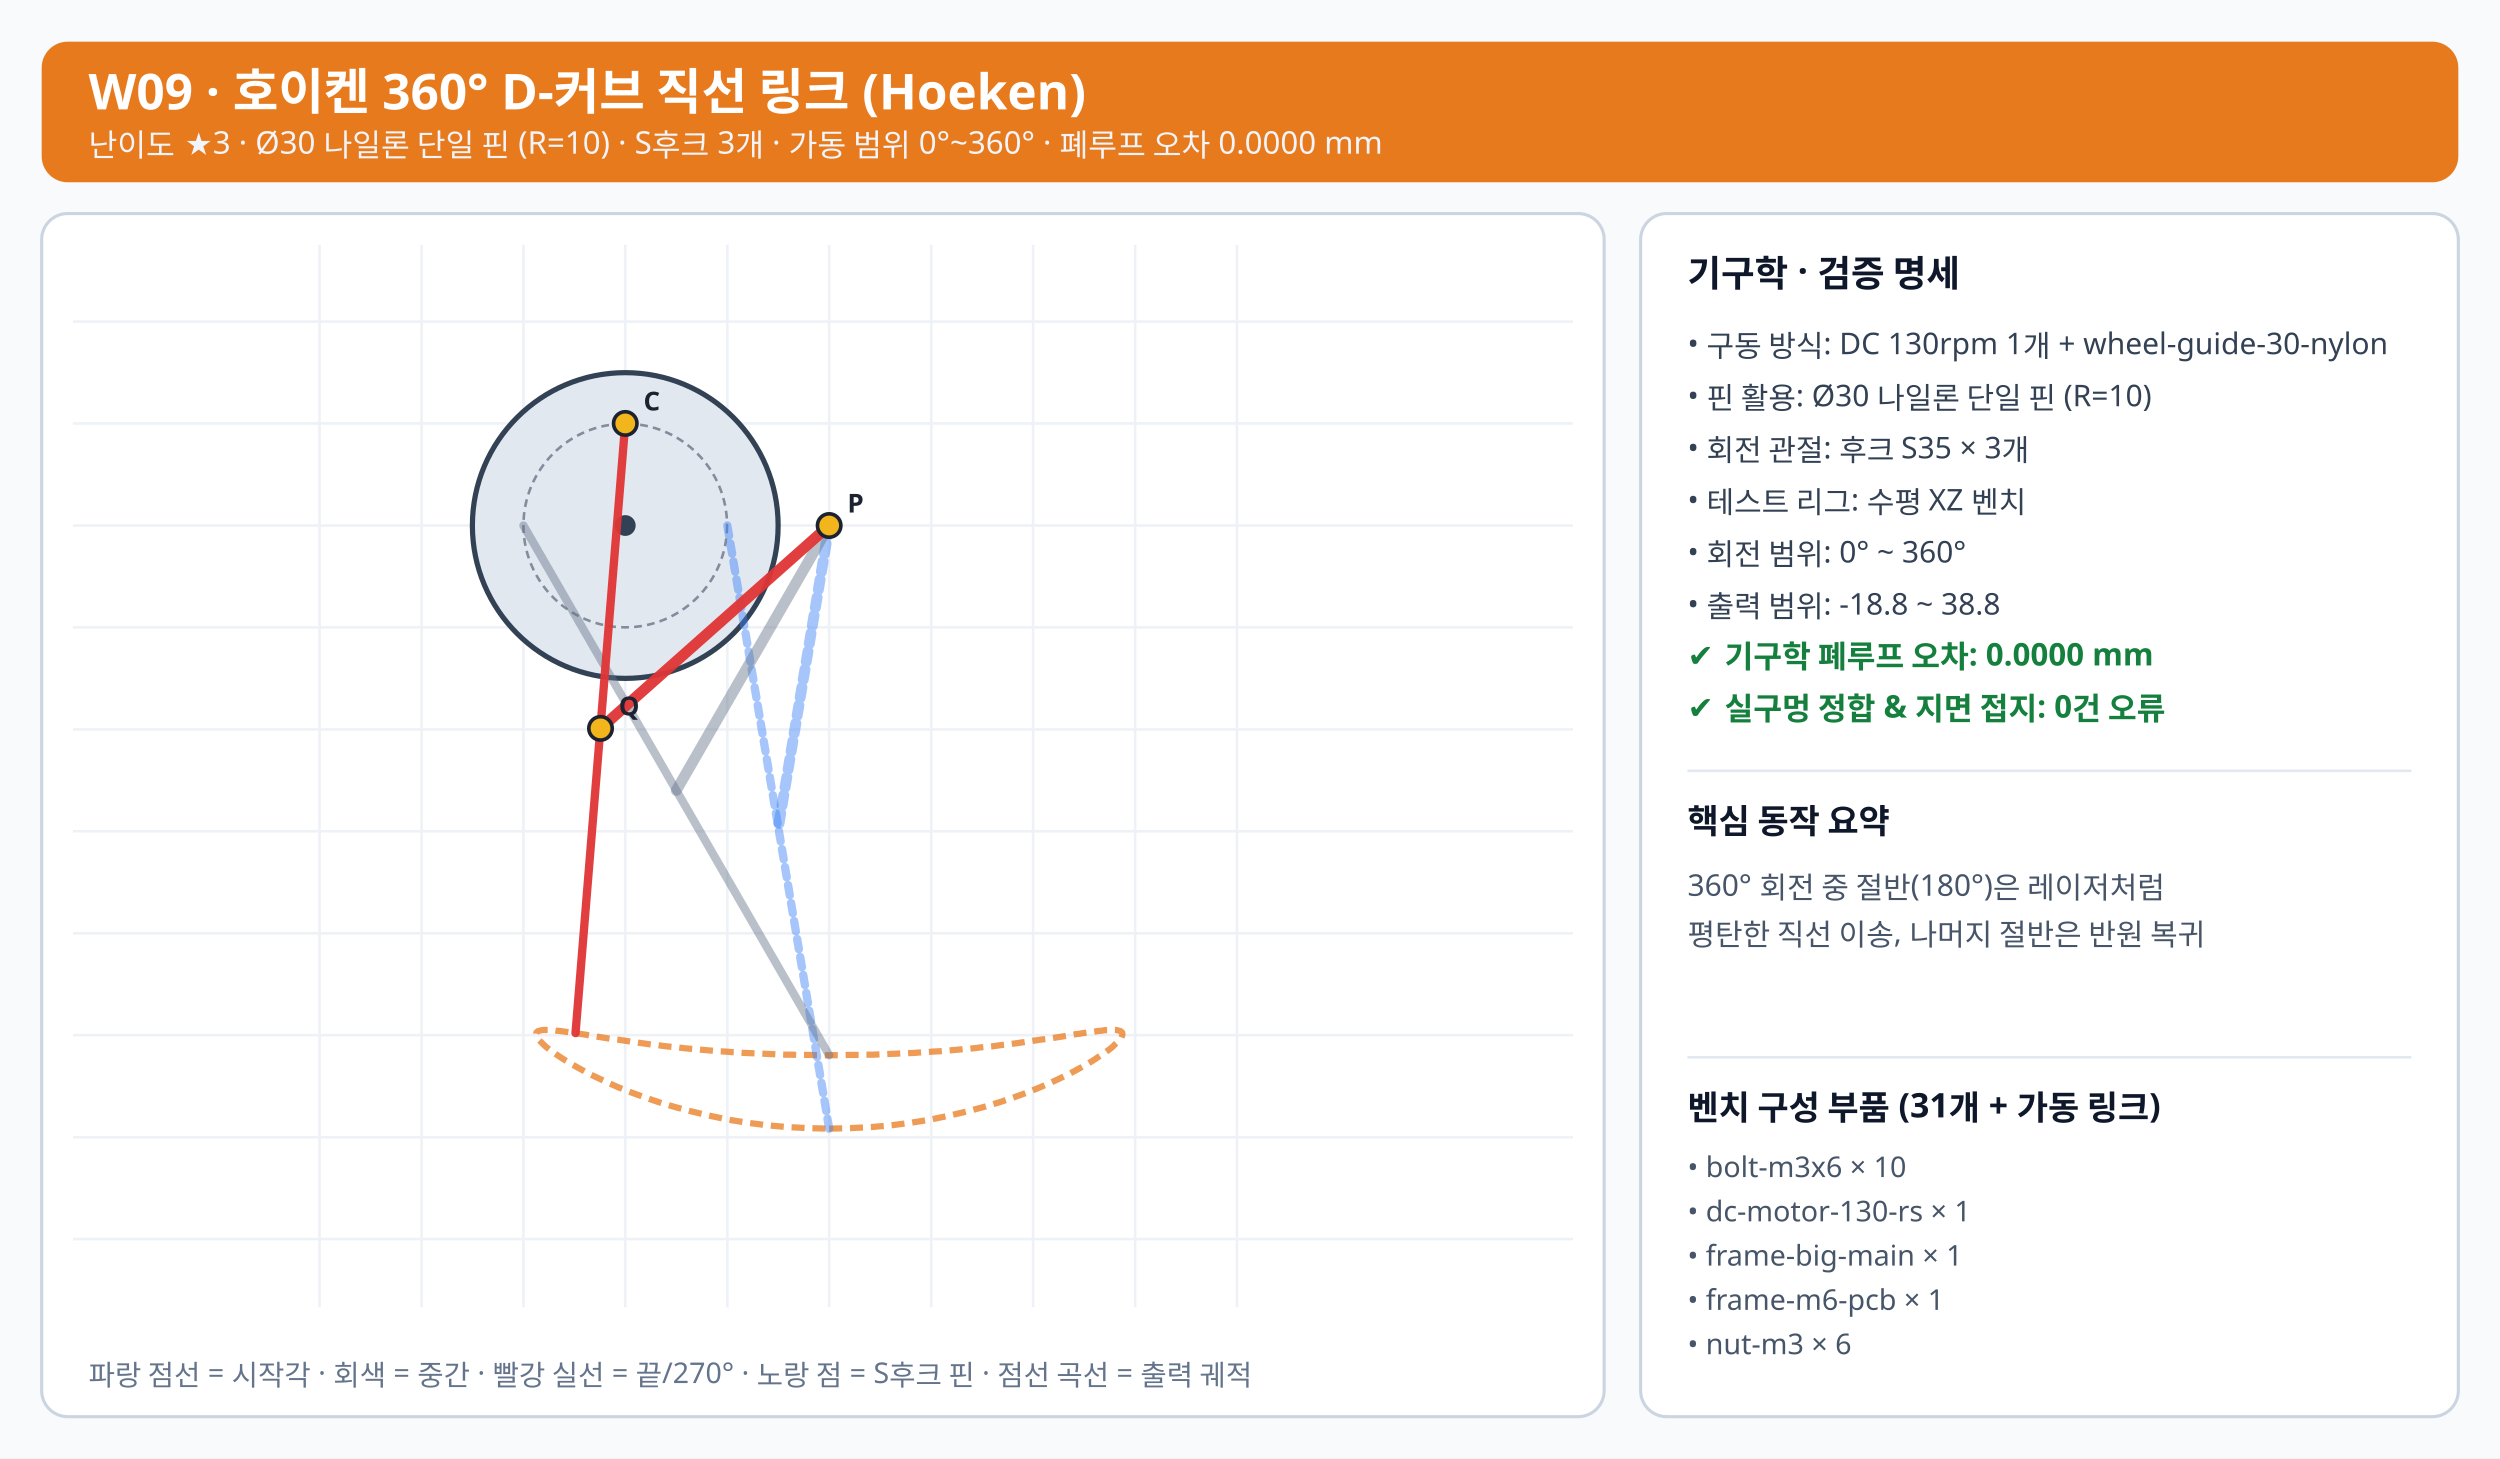
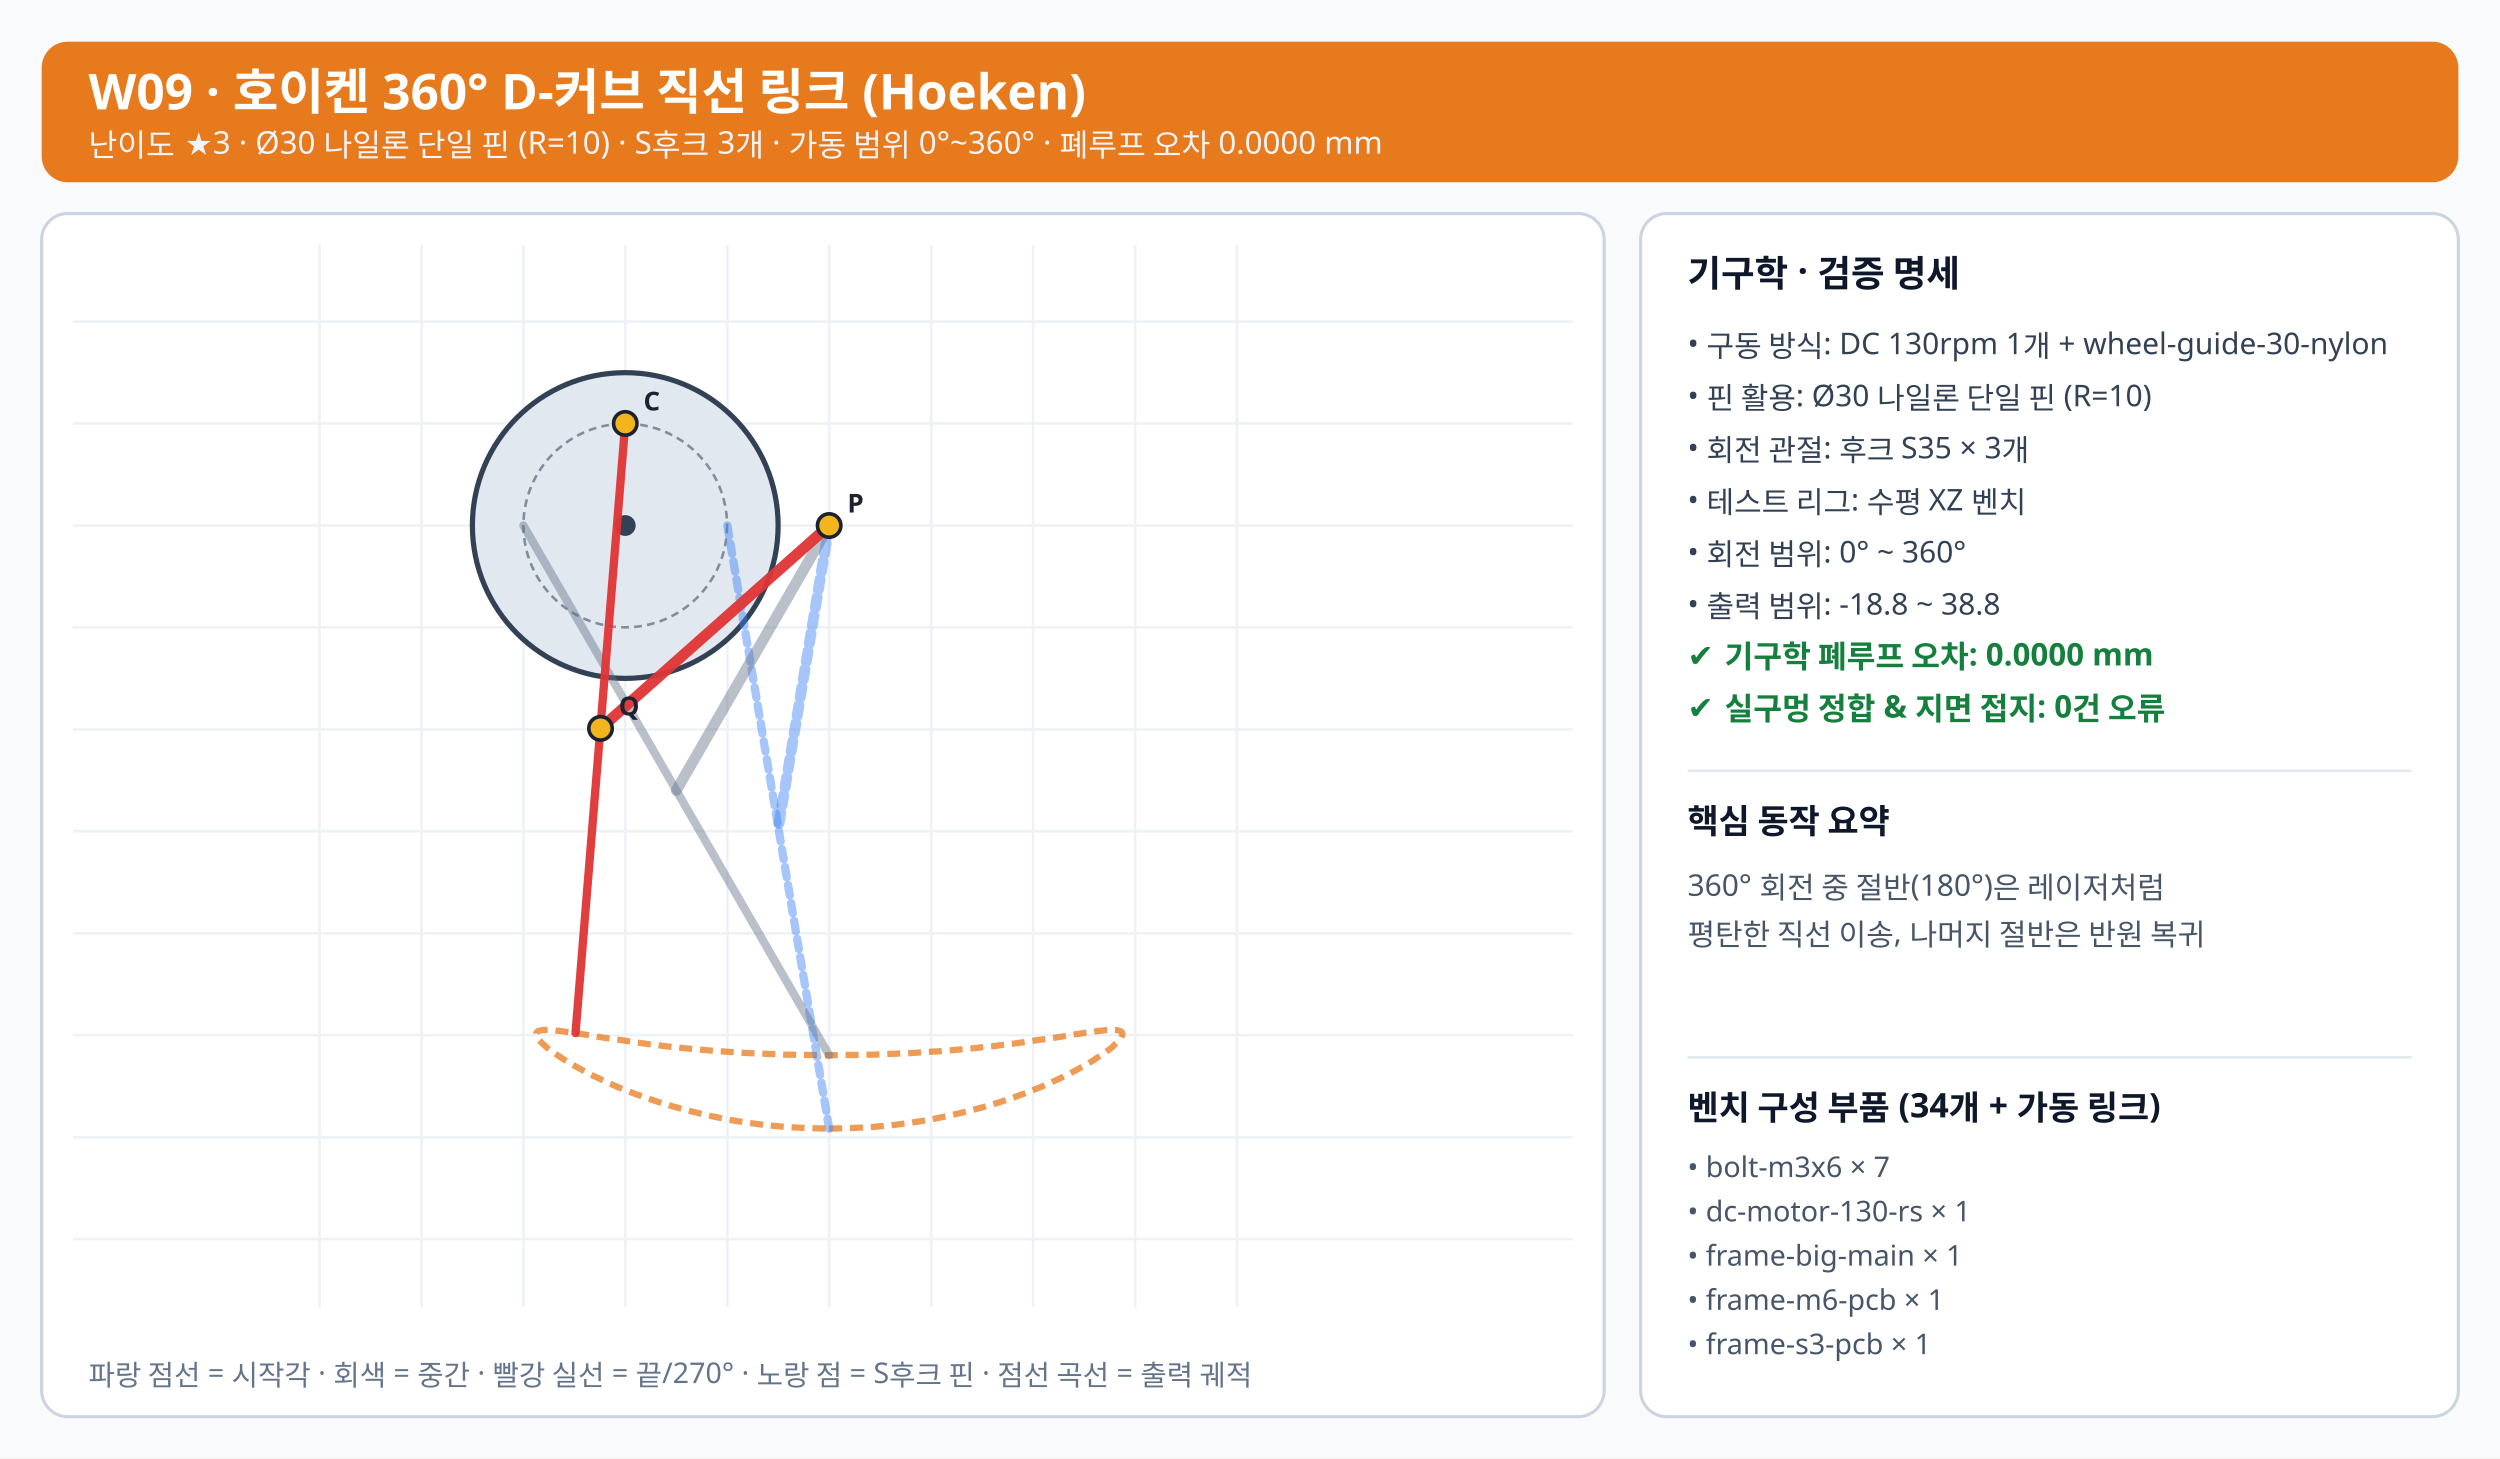
<svg xmlns="http://www.w3.org/2000/svg" viewBox="0 0 960 560" font-family="Pretendard,Apple SD Gothic Neo,sans-serif">
  <rect width="960" height="560" fill="#f8fafc" />
  <rect x="16" y="16" width="928" height="54" rx="10" fill="#e87a1e" />
  <text x="34" y="42" fill="#fff" font-size="19" font-weight="800">W09 · 호이켄 360° D-커브 직선 링크 (Hoeken)</text>
  <text x="34" y="60" fill="#f1f5f9" font-size="12">난이도 ★3 · Ø30 나일론 단일 핀 (R=10) · S후크 3개 · 가동 범위 0°~360° · 폐루프 오차 0.0000 mm</text>
  <rect x="16" y="82" width="600" height="462" rx="10" fill="#fff" stroke="#cbd5e1" stroke-width="1.2" />
  <line x1="122.7" y1="94" x2="122.7" y2="502" stroke="#eef1f6" stroke-width="1" />
  <line x1="161.9" y1="94" x2="161.9" y2="502" stroke="#eef1f6" stroke-width="1" />
  <line x1="201.0" y1="94" x2="201.0" y2="502" stroke="#eef1f6" stroke-width="1" />
  <line x1="240.1" y1="94" x2="240.1" y2="502" stroke="#eef1f6" stroke-width="1" />
  <line x1="279.3" y1="94" x2="279.3" y2="502" stroke="#eef1f6" stroke-width="1" />
  <line x1="318.4" y1="94" x2="318.4" y2="502" stroke="#eef1f6" stroke-width="1" />
  <line x1="357.6" y1="94" x2="357.6" y2="502" stroke="#eef1f6" stroke-width="1" />
  <line x1="396.7" y1="94" x2="396.7" y2="502" stroke="#eef1f6" stroke-width="1" />
  <line x1="435.9" y1="94" x2="435.9" y2="502" stroke="#eef1f6" stroke-width="1" />
  <line x1="475.0" y1="94" x2="475.0" y2="502" stroke="#eef1f6" stroke-width="1" />
  <line x1="28" y1="123.5" x2="604" y2="123.5" stroke="#eef1f6" stroke-width="1" />
  <line x1="28" y1="162.6" x2="604" y2="162.6" stroke="#eef1f6" stroke-width="1" />
  <line x1="28" y1="201.8" x2="604" y2="201.8" stroke="#eef1f6" stroke-width="1" />
  <line x1="28" y1="240.9" x2="604" y2="240.9" stroke="#eef1f6" stroke-width="1" />
  <line x1="28" y1="280.1" x2="604" y2="280.1" stroke="#eef1f6" stroke-width="1" />
  <line x1="28" y1="319.2" x2="604" y2="319.2" stroke="#eef1f6" stroke-width="1" />
  <line x1="28" y1="358.4" x2="604" y2="358.4" stroke="#eef1f6" stroke-width="1" />
  <line x1="28" y1="397.5" x2="604" y2="397.5" stroke="#eef1f6" stroke-width="1" />
  <line x1="28" y1="436.7" x2="604" y2="436.7" stroke="#eef1f6" stroke-width="1" />
  <line x1="28" y1="475.8" x2="604" y2="475.8" stroke="#eef1f6" stroke-width="1" />
  <circle cx="240.1" cy="201.8" r="58.7" fill="#e2e8f0" stroke="#334155" stroke-width="2.0" />
  <circle cx="240.1" cy="201.8" r="39.1" fill="none" stroke="#334155" stroke-width="1" stroke-opacity="0.55" stroke-dasharray="3 2" />
  <circle cx="240.1" cy="201.8" r="4" fill="#334155" />
  <polyline points="318.4,433.4 326.5,433.2 334.5,432.8 342.4,432.1 350.0,431.1 357.4,429.9 364.5,428.4 371.3,426.8 377.7,425.1 383.7,423.3 389.3,421.4 394.5,419.5 399.2,417.6 403.6,415.7 407.6,413.8 411.1,412.1 414.4,410.3 417.3,408.7 419.8,407.2 422.0,405.7 424.0,404.4 425.7,403.2 427.1,402.1 428.2,401.0 429.2,400.1 429.9,399.3 430.5,398.6 430.8,397.9 431.0,397.4 431.0,396.9 430.9,396.5 430.6,396.2 430.2,395.9 429.7,395.8 429.0,395.6 428.2,395.5 427.4,395.5 426.4,395.5 425.4,395.6 424.2,395.6 423.0,395.8 421.7,395.9 420.4,396.1 418.9,396.3 417.5,396.5 415.9,396.7 414.3,397.0 412.6,397.2 410.9,397.5 409.2,397.8 407.4,398.1 405.5,398.4 403.6,398.7 401.7,399.0 399.8,399.2 397.8,399.5 395.8,399.8 393.7,400.1 391.7,400.4 389.6,400.7 387.4,401.0 385.3,401.2 383.1,401.5 381.0,401.8 378.8,402.0 376.5,402.2 374.3,402.5 372.1,402.7 369.8,402.9 367.5,403.1 365.3,403.3 363.0,403.5 360.7,403.7 358.4,403.8 356.1,404.0 353.7,404.1 351.4,404.3 349.1,404.4 346.7,404.5 344.4,404.6 342.0,404.7 339.7,404.8 337.3,404.9 335.0,405.0 332.6,405.0 330.3,405.1 327.9,405.1 325.5,405.1 323.2,405.2 320.8,405.2 318.4,405.2 316.1,405.2 313.7,405.2 311.3,405.1 309.0,405.1 306.6,405.1 304.2,405.0 301.9,405.0 299.5,404.9 297.2,404.8 294.8,404.7 292.5,404.6 290.1,404.5 287.8,404.4 285.5,404.3 283.1,404.1 280.8,404.0 278.5,403.8 276.2,403.7 273.9,403.5 271.6,403.3 269.3,403.1 267.1,402.9 264.8,402.7 262.6,402.5 260.3,402.2 258.1,402.0 255.9,401.8 253.7,401.5 251.6,401.2 249.4,401.0 247.3,400.7 245.2,400.4 243.1,400.1 241.1,399.8 239.1,399.5 237.1,399.2 235.1,399.0 233.2,398.7 231.3,398.4 229.5,398.1 227.7,397.8 225.9,397.5 224.2,397.2 222.6,397.0 221.0,396.7 219.4,396.5 217.9,396.3 216.5,396.1 215.1,395.9 213.8,395.8 212.6,395.6 211.5,395.6 210.4,395.5 209.5,395.5 208.6,395.5 207.9,395.6 207.2,395.8 206.7,395.9 206.3,396.2 206.0,396.5 205.9,396.9 205.9,397.4 206.1,397.9 206.4,398.6 206.9,399.3 207.7,400.1 208.6,401.0 209.8,402.1 211.2,403.2 212.9,404.4 214.8,405.7 217.1,407.2 219.6,408.7 222.5,410.3 225.7,412.1 229.3,413.8 233.3,415.7 237.6,417.6 242.4,419.5 247.6,421.4 253.2,423.3 259.2,425.1 265.6,426.8 272.3,428.4 279.4,429.9 286.8,431.1 294.5,432.1 302.4,432.8 310.4,433.2 318.4,433.4" fill="none" stroke="#e87a1e" stroke-width="2.4" stroke-opacity="0.75" stroke-dasharray="5 3" />
  <line x1="279.3" y1="201.8" x2="318.4" y2="433.4" stroke="#3b82f6" stroke-width="3.2" stroke-linecap="round" stroke-opacity="0.45" stroke-dasharray="4 3" />
  <line x1="318.4" y1="201.8" x2="298.9" y2="317.6" stroke="#3b82f6" stroke-width="4.2" stroke-linecap="round" stroke-opacity="0.45" stroke-dasharray="4 3" />
  <line x1="201.0" y1="201.8" x2="318.4" y2="405.2" stroke="#64748b" stroke-width="3.2" stroke-linecap="round" stroke-opacity="0.45" />
  <line x1="318.4" y1="201.8" x2="259.7" y2="303.5" stroke="#64748b" stroke-width="4.2" stroke-linecap="round" stroke-opacity="0.45" />
  <line x1="240.1" y1="162.6" x2="221.0" y2="396.7" stroke="#e03636" stroke-width="3.2" stroke-linecap="round" stroke-opacity="0.95" />
  <line x1="318.4" y1="201.8" x2="230.6" y2="279.7" stroke="#e03636" stroke-width="4.2" stroke-linecap="round" stroke-opacity="0.95" />
  <circle cx="240.1" cy="162.6" r="4.5" fill="#f2b51c" stroke="#1d2230" stroke-width="1.4" />
  <text x="247.1" y="157.6" font-size="10" font-weight="700" fill="#1d2230">C</text>
  <circle cx="230.6" cy="279.7" r="4.5" fill="#f2b51c" stroke="#1d2230" stroke-width="1.4" />
  <text x="237.6" y="274.7" font-size="10" font-weight="700" fill="#1d2230">Q</text>
  <circle cx="318.4" cy="201.8" r="4.5" fill="#f2b51c" stroke="#1d2230" stroke-width="1.4" />
  <text x="325.4" y="196.8" font-size="10" font-weight="700" fill="#1d2230">P</text>
  <text x="34" y="532" fill="#64748b" font-size="11">파랑 점선 = 시작각 · 회색 = 중간 · 빨강 실선 = 끝/270° · 노랑 점 = S후크 핀 · 점선 곡선 = 출력 궤적</text>
  <rect x="630" y="82" width="314" height="462" rx="10" fill="#fff" stroke="#cbd5e1" stroke-width="1.2" />
  <text x="648" y="110" fill="#0f172a" font-size="14" font-weight="800">기구학 · 검증 명세</text>
  <text x="648" y="136" fill="#334155" font-size="11.5">• 구동 방식: DC 130rpm 1개 + wheel-guide-30-nylon</text>
  <text x="648" y="156" fill="#334155" font-size="11.5">• 핀 활용: Ø30 나일론 단일 핀 (R=10)</text>
  <text x="648" y="176" fill="#334155" font-size="11.5">• 회전 관절: 후크 S35 × 3개</text>
  <text x="648" y="196" fill="#334155" font-size="11.5">• 테스트 리그: 수평 XZ 벤치</text>
  <text x="648" y="216" fill="#334155" font-size="11.5">• 회전 범위: 0° ~ 360°</text>
  <text x="648" y="236" fill="#334155" font-size="11.5">• 출력 범위: -18.8 ~ 38.8</text>
  <text x="648" y="256" fill="#15803d" font-size="12" font-weight="800">✔ 기구학 폐루프 오차: 0.0000 mm</text>
  <text x="648" y="276" fill="#15803d" font-size="12" font-weight="800">✔ 실구멍 정합 &amp; 지면 접지: 0건 오류</text>
  <line x1="648" y1="296" x2="926" y2="296" stroke="#e2e8f0" />
  <text x="648" y="320" fill="#0f172a" font-size="13" font-weight="800">핵심 동작 요약</text>
  <text x="648" y="344" fill="#475569" font-size="11.5">360° 회전 중 절반(180°)은 레이저처럼 </text>
  <text x="648" y="363" fill="#475569" font-size="11.5">평탄한 직선 이송, 나머지 절반은 반원 복귀</text>
  <line x1="648" y1="406" x2="926" y2="406" stroke="#e2e8f0" />
-   <text x="648" y="430" fill="#0f172a" font-size="13" font-weight="800">벤치 구성 부품 (31개 + 가동 링크)</text>
-   <text x="648" y="452" fill="#475569" font-size="11">• bolt-m3x6 × 10</text>
+   <text x="648" y="430" fill="#0f172a" font-size="13" font-weight="800">벤치 구성 부품 (34개 + 가동 링크)</text>
+   <text x="648" y="452" fill="#475569" font-size="11">• bolt-m3x6 × 7</text>
  <text x="648" y="469" fill="#475569" font-size="11">• dc-motor-130-rs × 1</text>
  <text x="648" y="486" fill="#475569" font-size="11">• frame-big-main × 1</text>
  <text x="648" y="503" fill="#475569" font-size="11">• frame-m6-pcb × 1</text>
-   <text x="648" y="520" fill="#475569" font-size="11">• nut-m3 × 6</text>
+   <text x="648" y="520" fill="#475569" font-size="11">• frame-s3-pcb × 1</text>
</svg>
